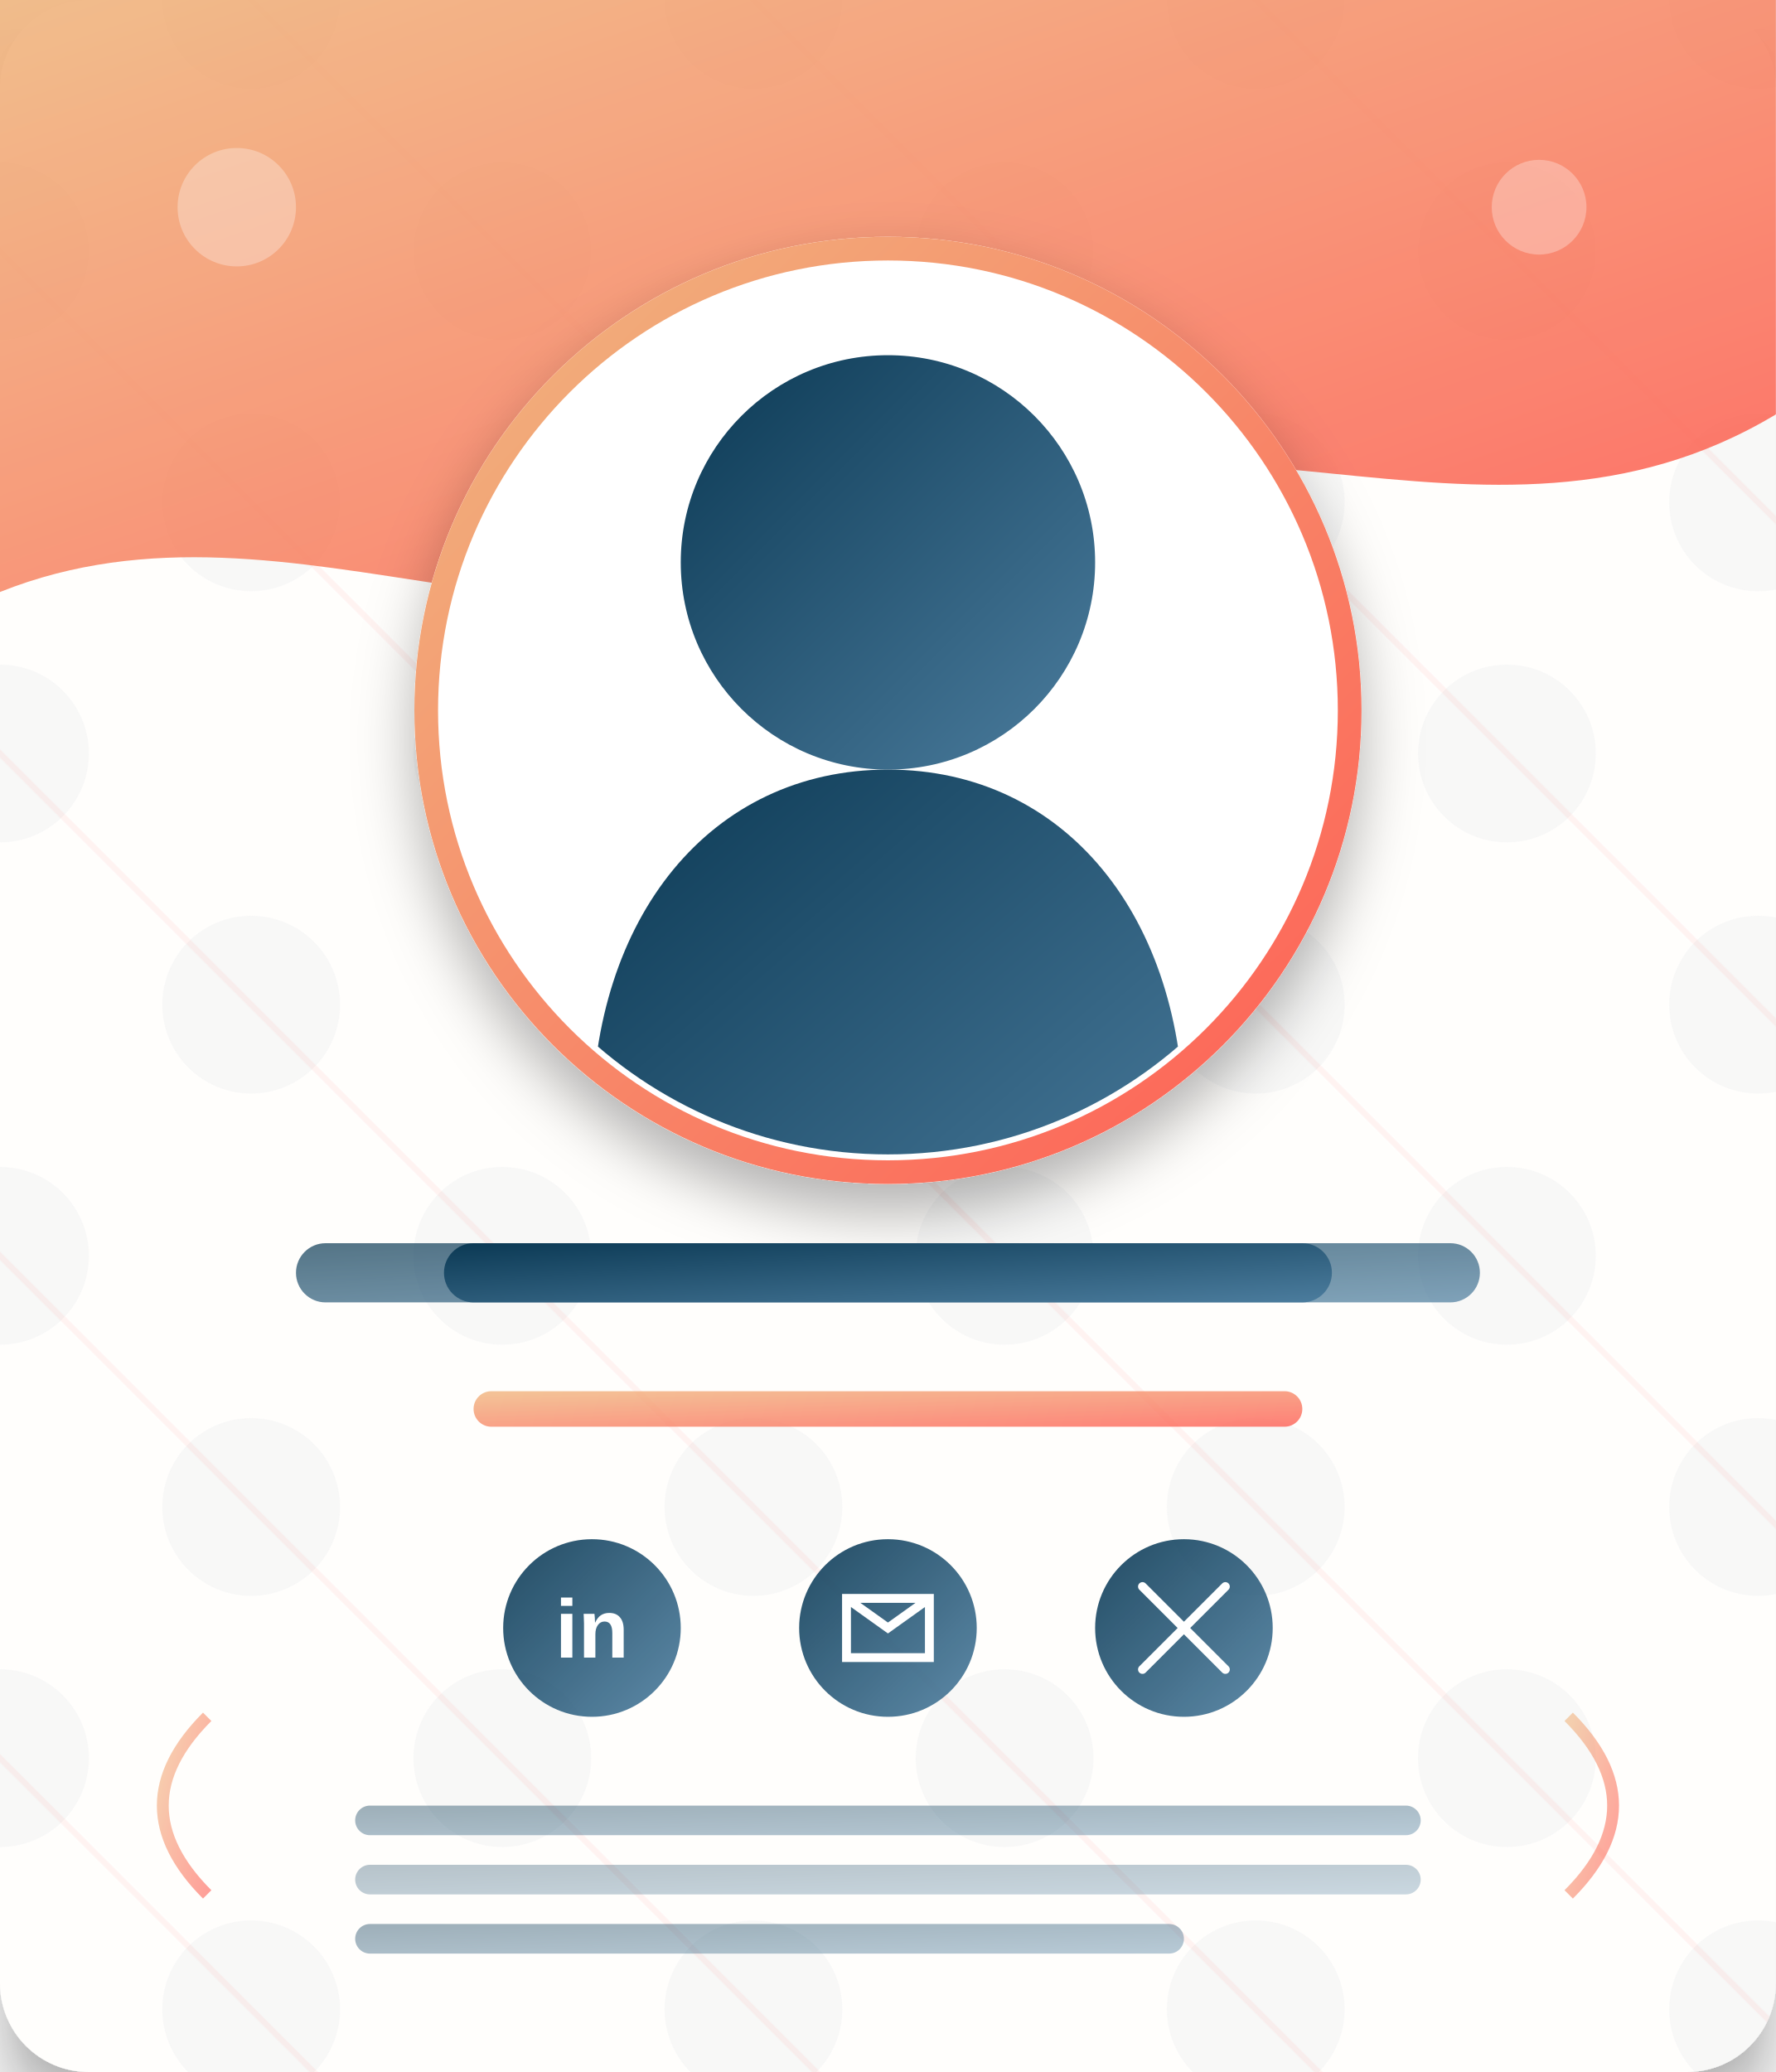
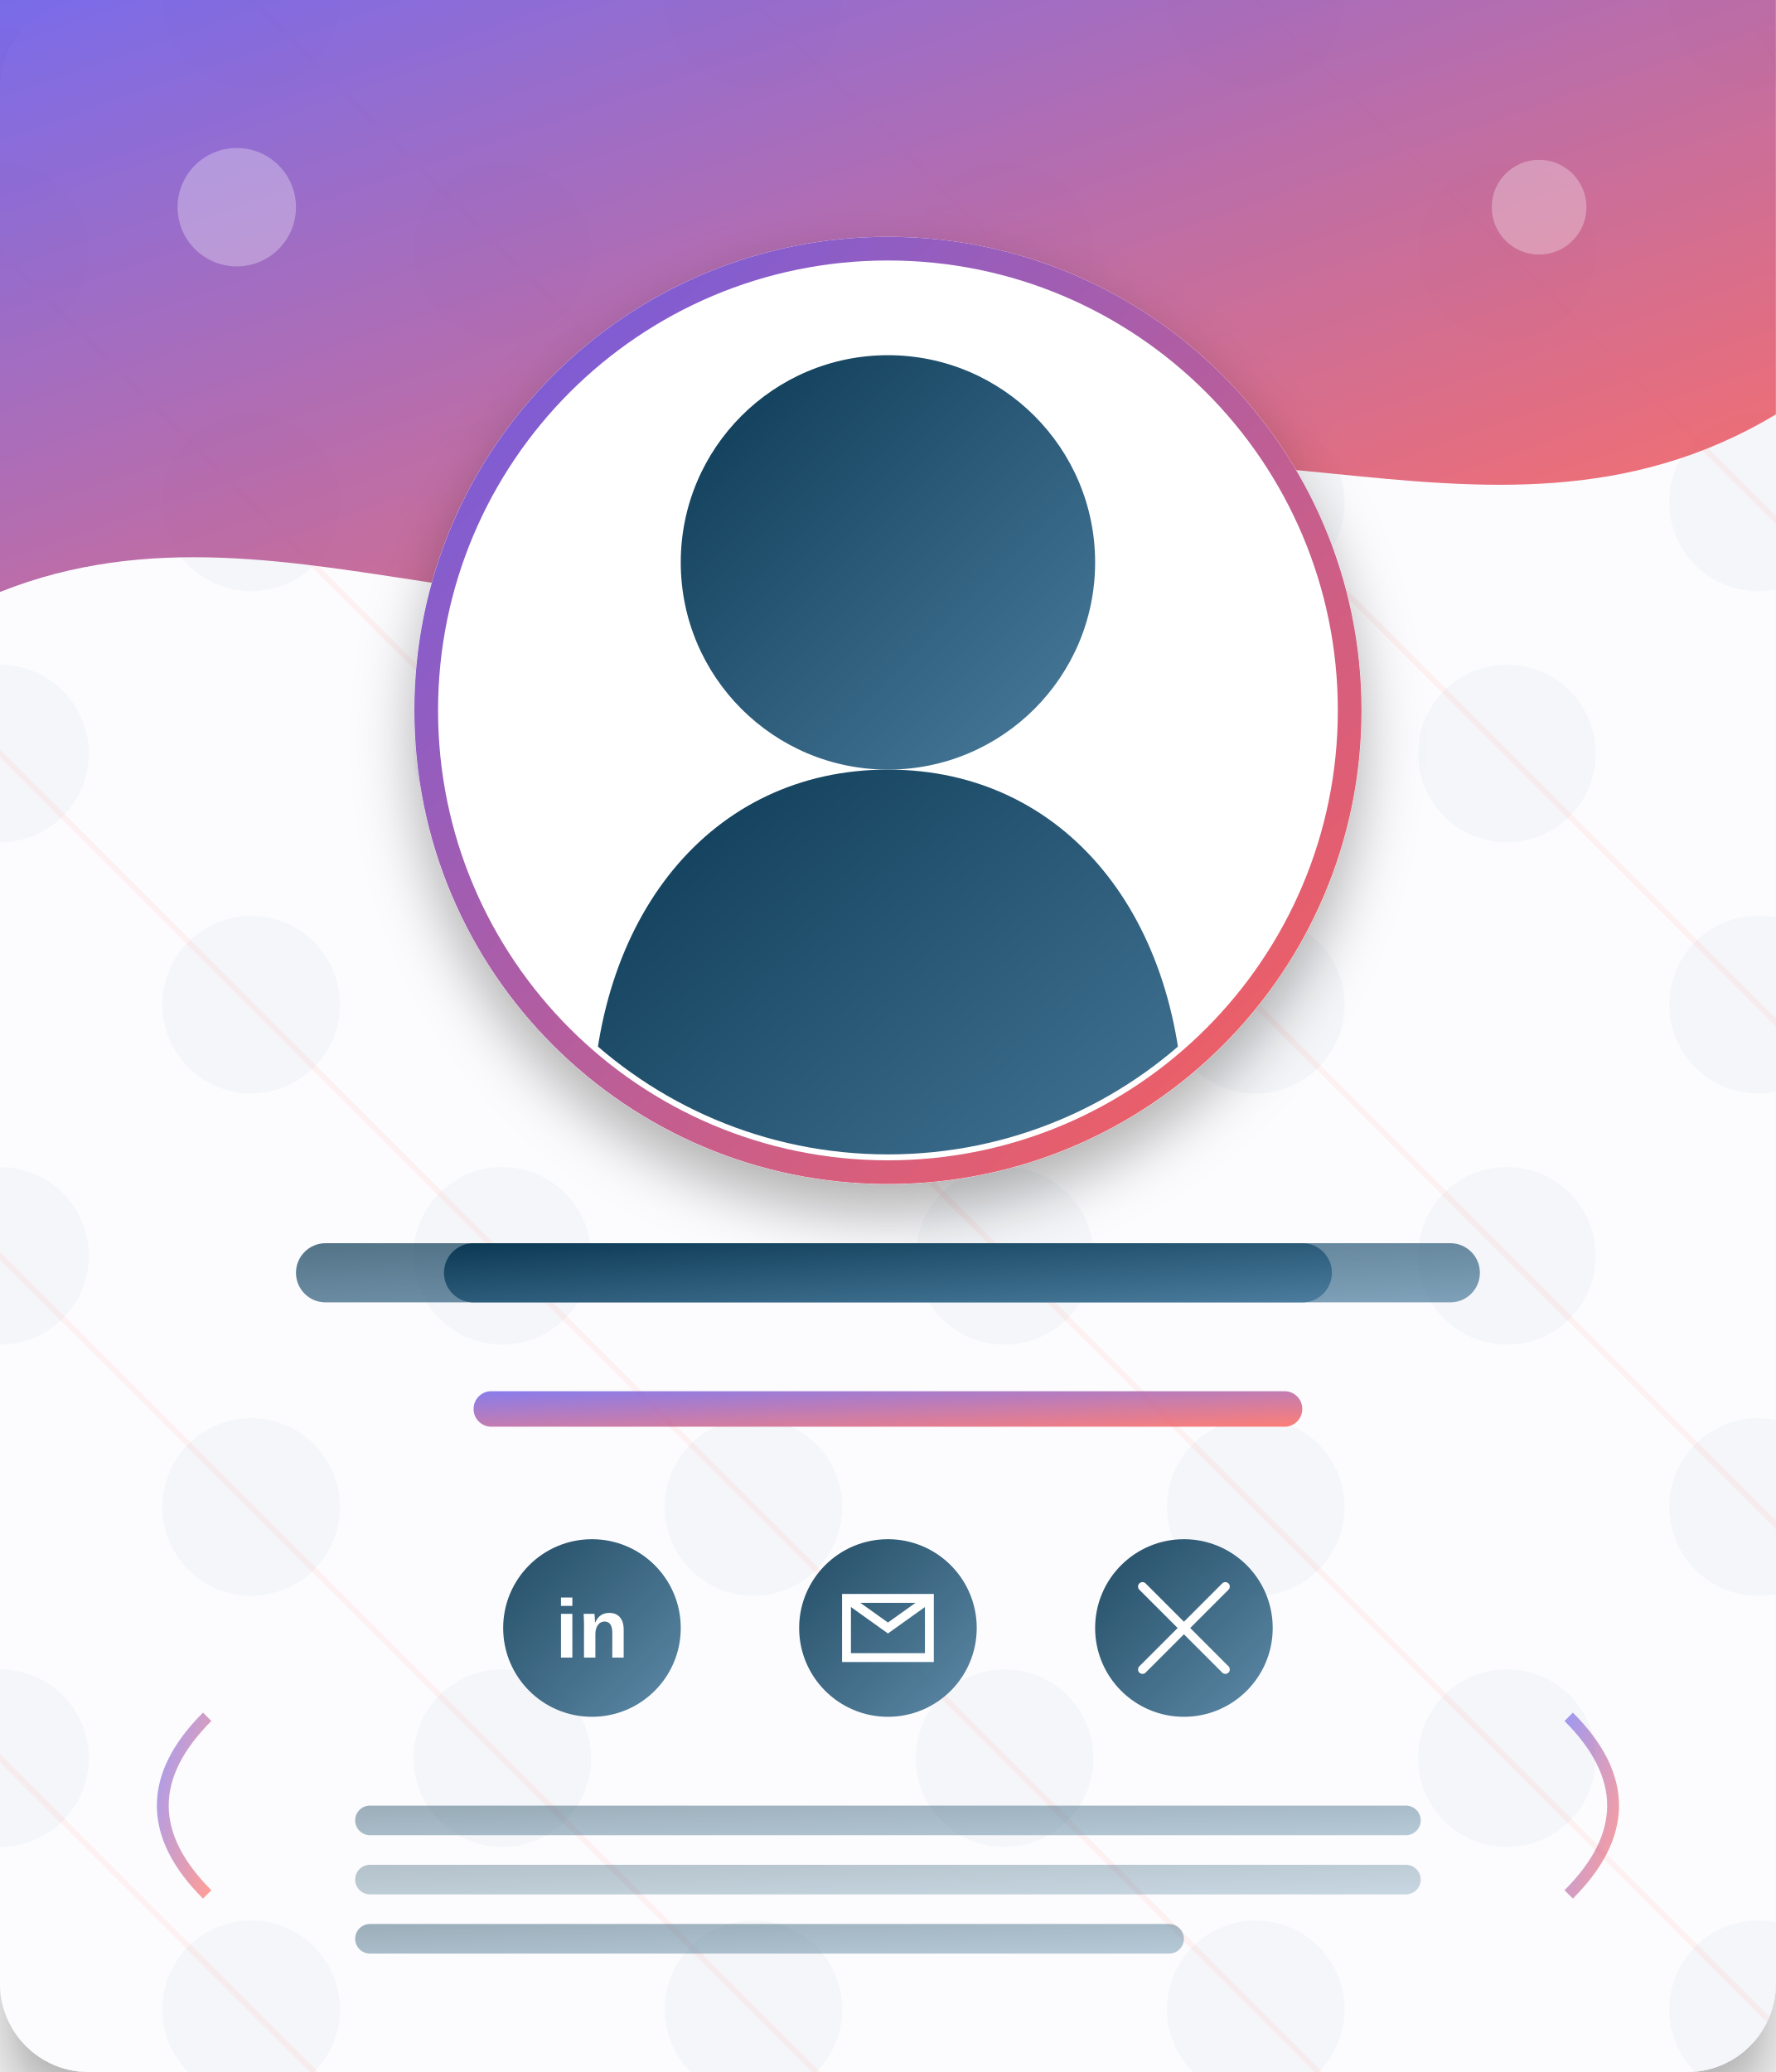
<svg xmlns="http://www.w3.org/2000/svg" width="300px" height="350px" viewBox="0 0 300 350" version="1.1">
  <defs>
    <linearGradient x1="0%" y1="0%" x2="100%" y2="100%" id="profileGradient">
-       <stop stop-color="#F0B67F" offset="0%" />
+       <stop stop-color="#6C5CE7" offset="0%" />
      <stop stop-color="#FE5F55" offset="100%" />
    </linearGradient>
    <linearGradient x1="0%" y1="0%" x2="100%" y2="100%" id="blueGradient">
      <stop stop-color="#0B3954" offset="0%" />
      <stop stop-color="#4C7D9E" offset="100%" />
    </linearGradient>
    <filter id="shadow" x="-20%" y="-20%" width="140%" height="140%">
      <feGaussianBlur in="SourceAlpha" stdDeviation="5" />
      <feOffset dx="0" dy="5" result="offsetblur" />
      <feComponentTransfer>
        <feFuncA type="linear" slope="0.3" />
      </feComponentTransfer>
      <feMerge>
        <feMergeNode />
        <feMergeNode in="SourceGraphic" />
      </feMerge>
    </filter>
    <clipPath id="avatarClip">
      <circle cx="150" cy="120" r="75" />
    </clipPath>
    <pattern id="profilePattern" patternUnits="userSpaceOnUse" width="60" height="60" patternTransform="rotate(45)">
-       <rect width="60" height="60" fill="#F0B67F" opacity="0.03" />
+       <rect width="60" height="60" fill="#6C5CE7" opacity="0.03" />
      <circle cx="30" cy="30" r="15" fill="#0B3954" opacity="0.05" />
      <path d="M0,30 L60,30" stroke="#FE5F55" stroke-width="1" opacity="0.1" />
    </pattern>
  </defs>
  <g id="team-profile" stroke="none" stroke-width="1" fill="none" fill-rule="evenodd">
    <rect width="300" height="350" rx="15" fill="#FFFFFF" filter="url(#shadow)" />
    <rect width="300" height="350" rx="15" fill="url(#profilePattern)" opacity="0.7" />
    <path d="M0,0 L300,0 L300,70 C250,100 200,60 150,90 C100,120 50,80 0,100 L0,0 Z" fill="url(#profileGradient)" opacity="0.9" />
    <circle cx="150" cy="120" r="80" fill="#FFFFFF" filter="url(#shadow)" />
    <circle cx="150" cy="120" r="78" stroke="url(#profileGradient)" stroke-width="4" fill="none" />
    <g clip-path="url(#avatarClip)">
      <circle cx="150" cy="95" r="35" fill="url(#blueGradient)" />
      <path d="M150,130 C120,130 100,155 100,190 C100,225 200,225 200,190 C200,155 180,130 150,130 Z" fill="url(#blueGradient)" />
    </g>
    <g transform="translate(0, 210)">
      <rect x="50" y="0" width="200" height="10" rx="5" fill="url(#blueGradient)" opacity="0.7" />
      <rect x="75" y="0" width="150" height="10" rx="5" fill="url(#blueGradient)" />
      <rect x="80" y="25" width="140" height="6" rx="3" fill="url(#profileGradient)" opacity="0.8" />
      <line x1="100" y1="45" x2="200" y2="45" stroke="url(#profileGradient)" stroke-width="2" stroke-dasharray="1,3" />
      <g transform="translate(100, 65)">
        <circle cx="0" cy="0" r="15" fill="url(#blueGradient)" opacity="0.9" />
        <text x="0" y="5" font-family="Arial" font-size="14" font-weight="bold" fill="#FFFFFF" text-anchor="middle">in</text>
      </g>
      <g transform="translate(150, 65)">
        <circle cx="0" cy="0" r="15" fill="url(#blueGradient)" opacity="0.9" />
        <path d="M-7,-5 L7,-5 L7,5 L-7,5 Z M-7,-5 L0,0 L7,-5" stroke="#FFFFFF" stroke-width="1.5" fill="none" />
      </g>
      <g transform="translate(200, 65)">
        <circle cx="0" cy="0" r="15" fill="url(#blueGradient)" opacity="0.9" />
        <path d="M-7,-7 L7,7 M-7,7 L7,-7" stroke="#FFFFFF" stroke-width="1.5" stroke-linecap="round" />
      </g>
      <rect x="60" y="95" width="180" height="5" rx="2.5" fill="url(#blueGradient)" opacity="0.4" />
      <rect x="60" y="105" width="180" height="5" rx="2.5" fill="url(#blueGradient)" opacity="0.3" />
      <rect x="60" y="115" width="140" height="5" rx="2.5" fill="url(#blueGradient)" opacity="0.4" />
    </g>
    <g>
      <circle cx="40" cy="35" r="10" fill="#FFFFFF" opacity="0.3">
        <animate attributeName="r" values="8;10;8" dur="3s" repeatCount="indefinite" />
      </circle>
      <circle cx="260" cy="35" r="8" fill="#FFFFFF" opacity="0.3">
        <animate attributeName="r" values="6;8;6" dur="3s" repeatCount="indefinite" begin="0.5s" />
      </circle>
      <path d="M265,320 C275,310 275,300 265,290" stroke="url(#profileGradient)" stroke-width="2" opacity="0.6" fill="none">
        <animate attributeName="d" values="M265,320 C275,310 275,300 265,290;M265,325 C280,310 280,300 265,295;M265,320 C275,310 275,300 265,290" dur="5s" repeatCount="indefinite" />
      </path>
      <path d="M35,290 C25,300 25,310 35,320" stroke="url(#profileGradient)" stroke-width="2" opacity="0.6" fill="none">
        <animate attributeName="d" values="M35,290 C25,300 25,310 35,320;M35,295 C20,300 20,310 35,325;M35,290 C25,300 25,310 35,320" dur="5s" repeatCount="indefinite" begin="0.5s" />
      </path>
    </g>
  </g>
</svg>
